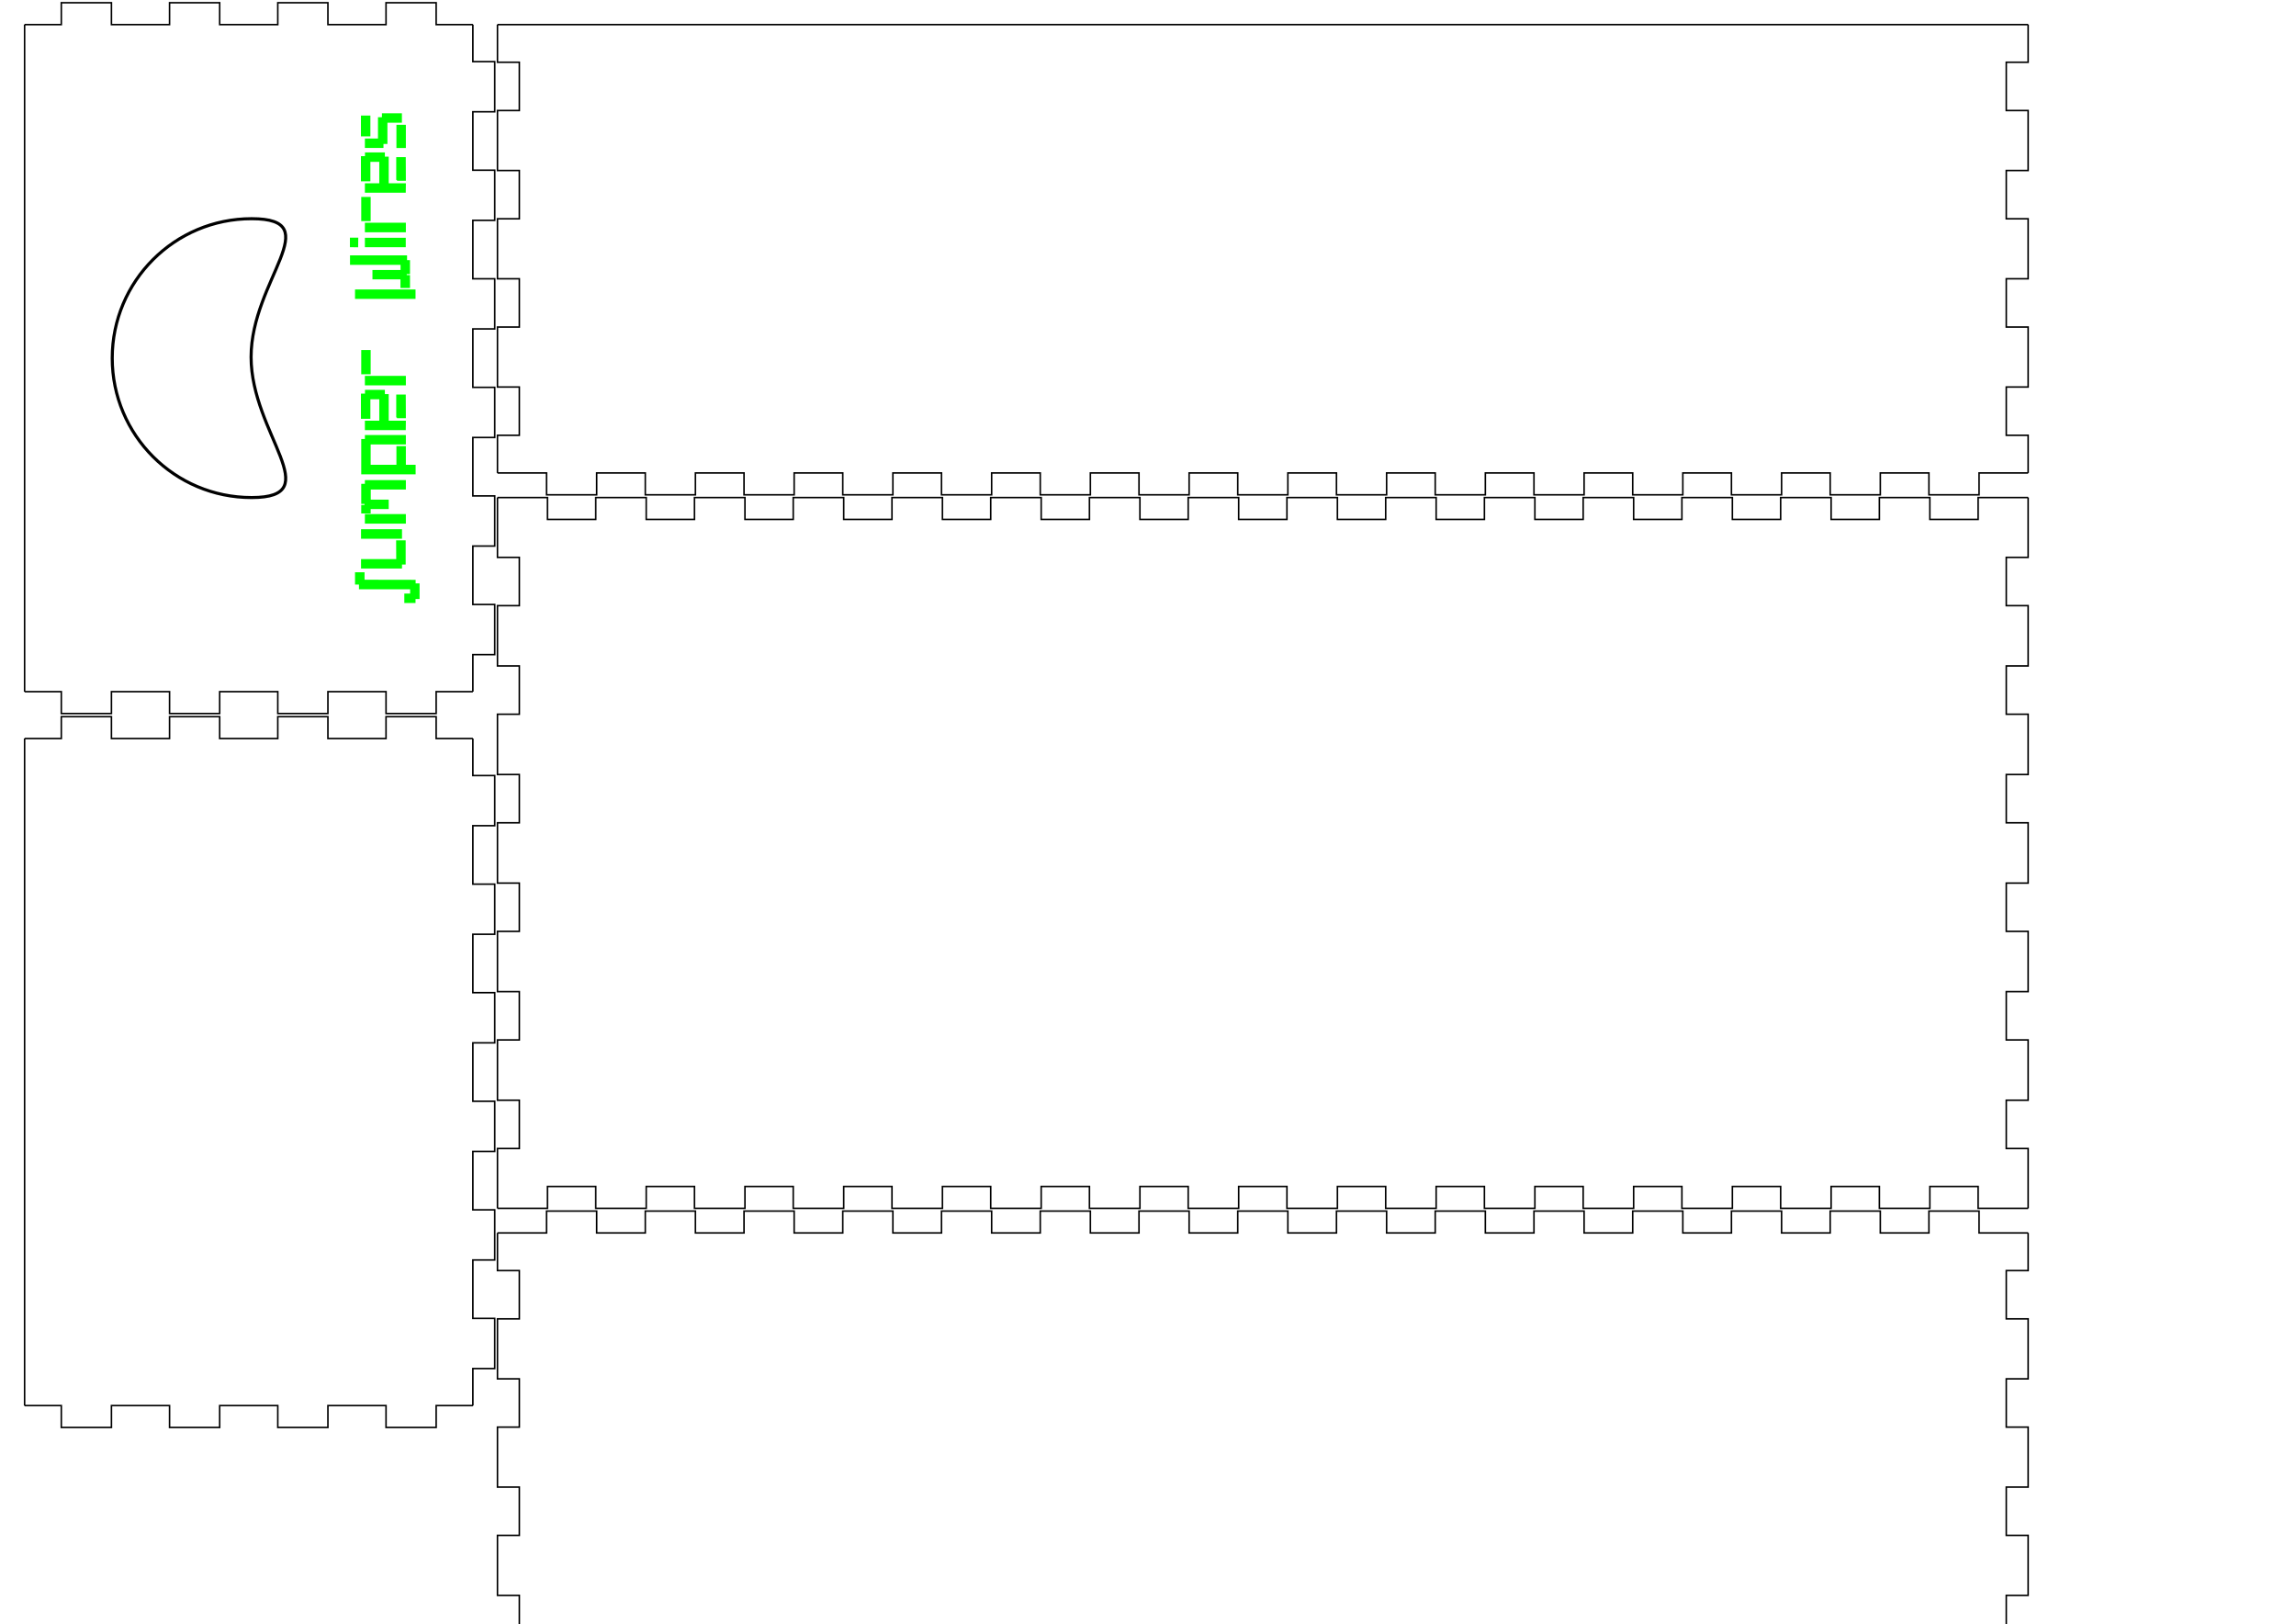
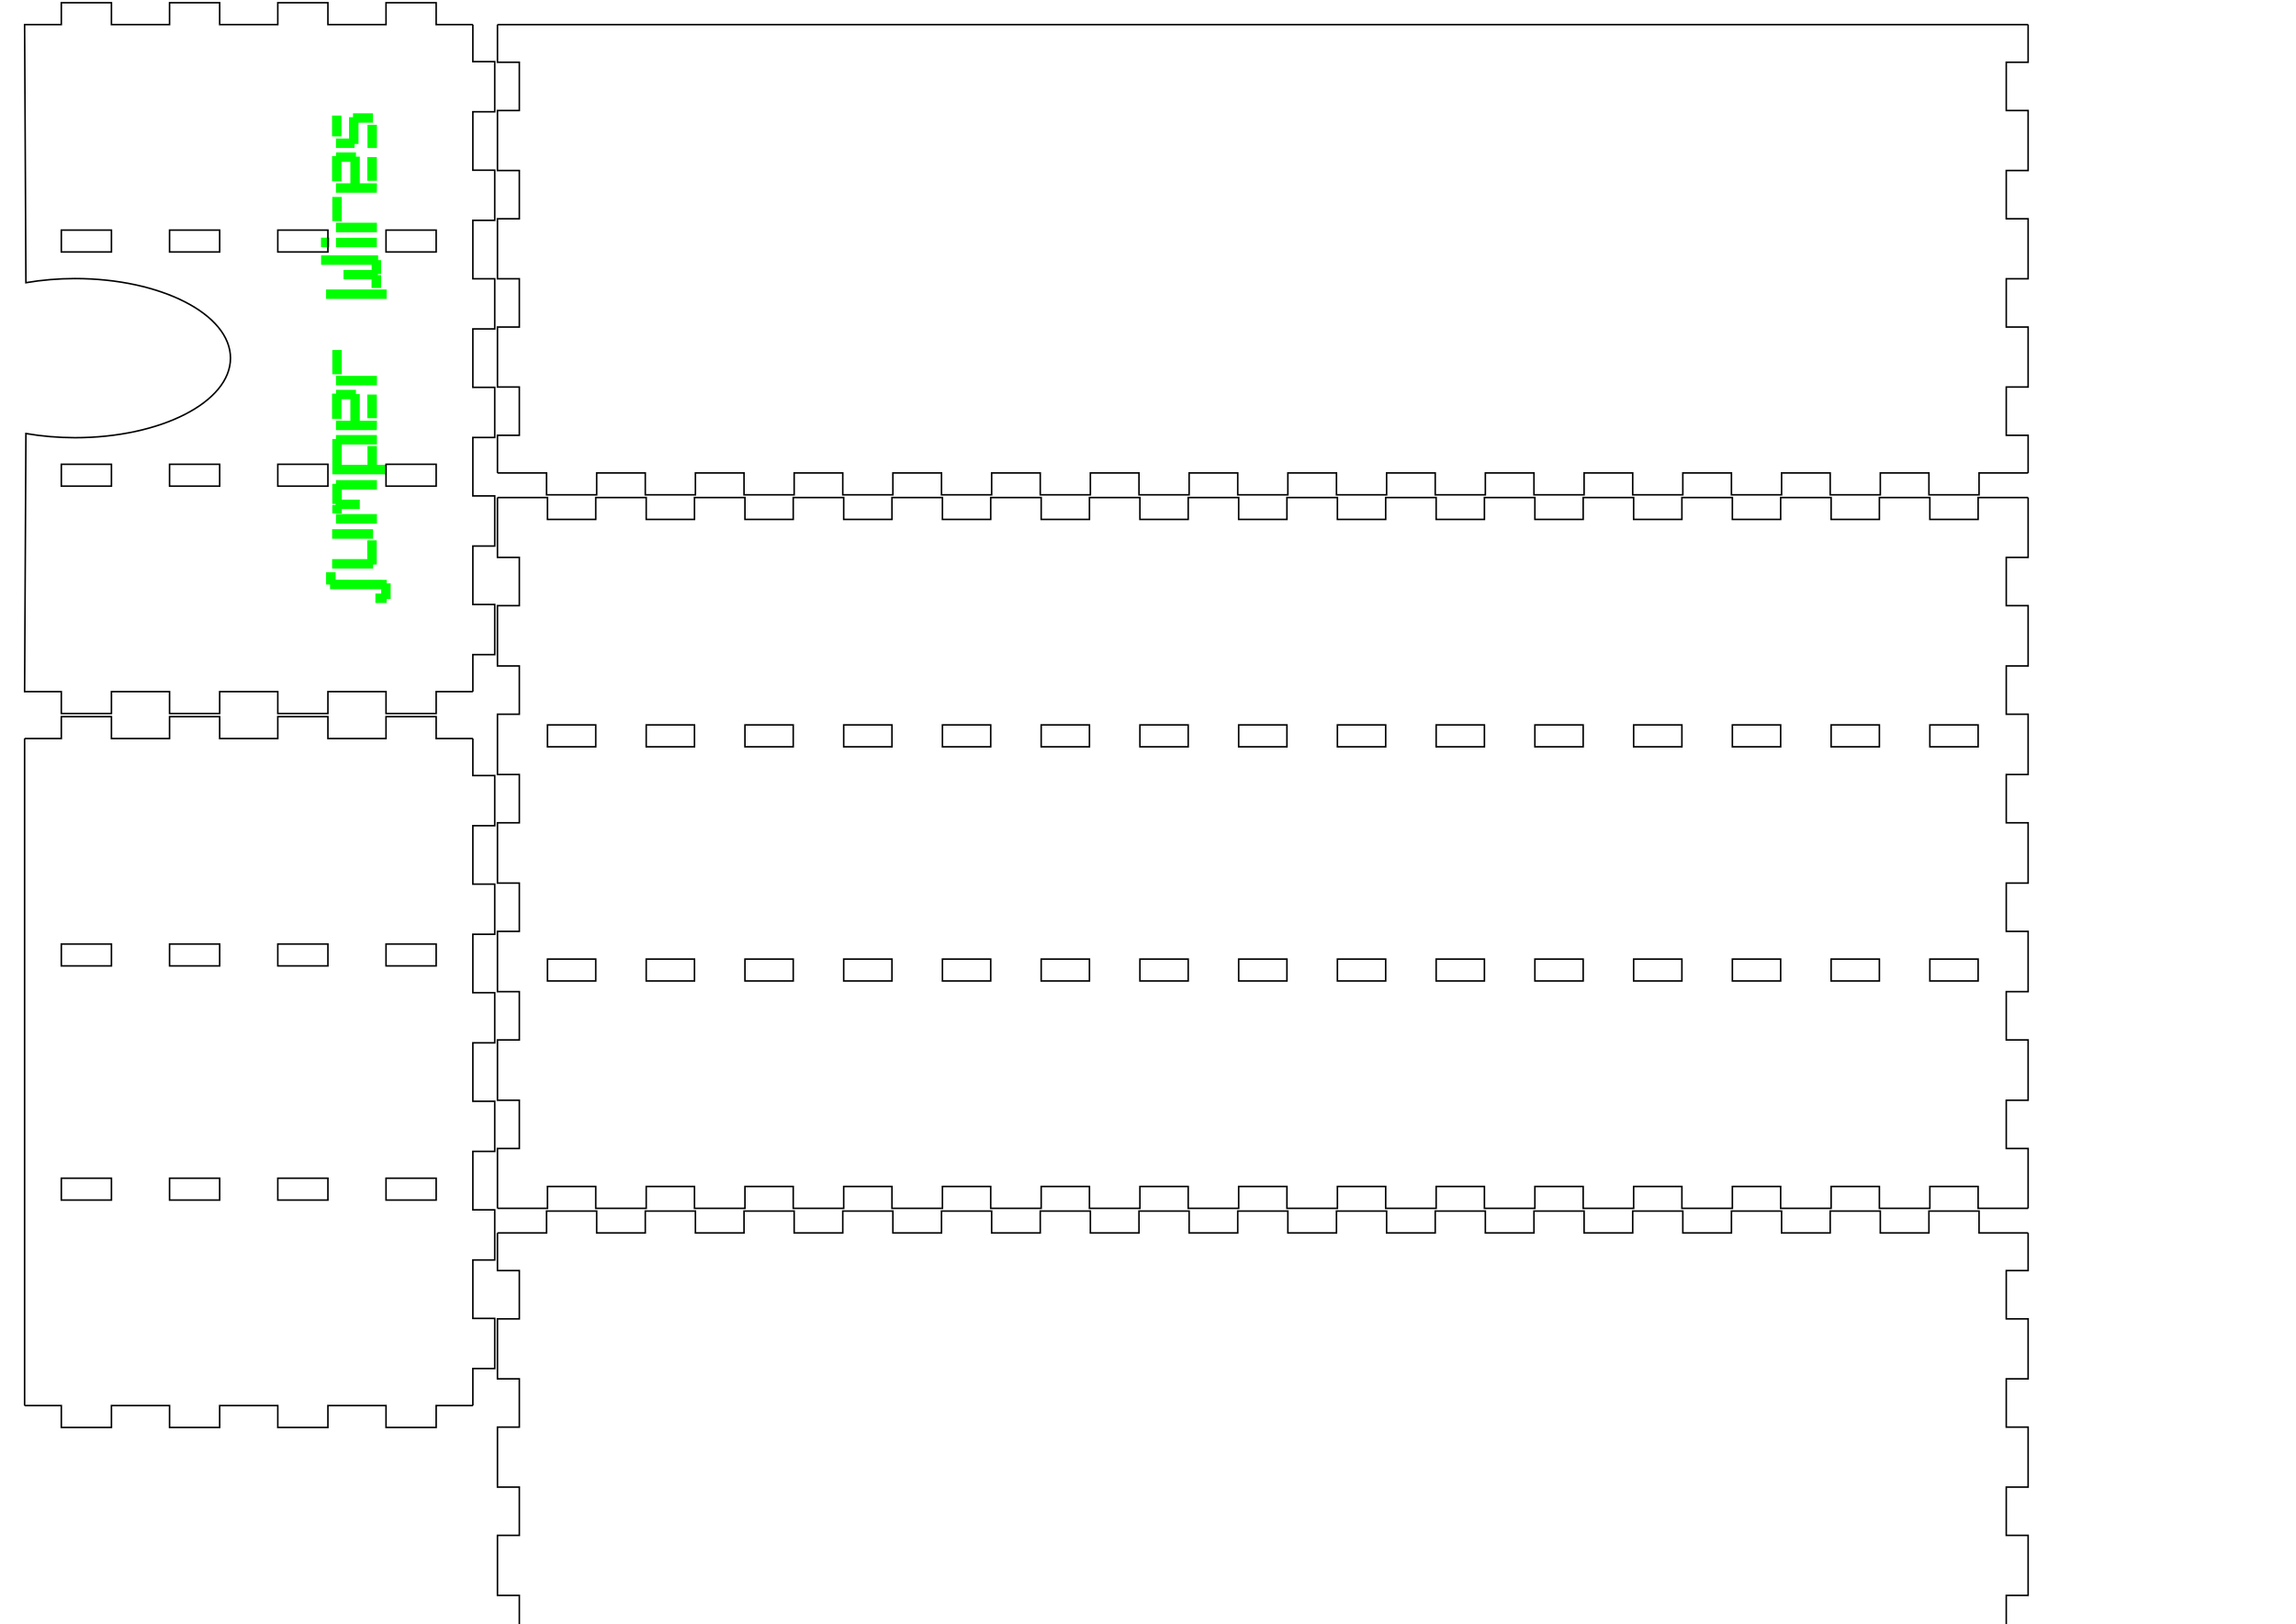
<svg xmlns="http://www.w3.org/2000/svg" version="1.1" id="svg2" viewBox="0 0 1488.189 1052.362" height="297mm" width="420mm">
  <defs id="defs4" />
  <g id="layer1" transform="translate(0,-1.6535434e-6)">
    <path id="path5663" style="fill:none;stroke:#000000" d="m 322.441,799.016 31.81,0 0,-14.173 32.492,0 0,14.173 31.509,0 0,-14.173 32.492,0 0,14.173 31.509,0 0,-14.173 32.492,0 0,14.173 31.509,0 0,-14.173 32.492,0 0,14.173 31.509,0 0,-14.173 32.492,0 0,14.173 31.509,0 0,-14.173 32.492,0 0,14.173 31.509,0 0,-14.173 32.492,0 0,14.173 31.509,0 0,-14.173 32.492,0 0,14.173 31.509,0 0,-14.173 32.492,0 0,14.173 31.509,0 0,-14.173 32.492,0 0,14.173 31.509,0 0,-14.173 32.492,0 0,14.173 31.509,0 0,-14.173 32.492,0 0,14.173 31.509,0 0,-14.173 32.492,0 0,14.173 31.509,0 0,-14.173 32.492,0 0,14.173 31.509,0 0,-14.173 32.492,0 0,14.173 31.81,0" />
    <path id="path5665" style="fill:none;stroke:#000000" d="m 1314.567,799.016 0,24.396 -14.173,0 0,31.287 14.173,0 0,38.87 -14.173,0 0,31.287 14.173,0 0,38.87 -14.173,0 0,31.287 14.173,0 0,38.87 -14.173,0 0,31.287 14.173,0 0,24.396" />
    <path id="path5667" style="fill:none;stroke:#000000" d="m 1314.567,1089.567 -31.81,0 -928.506,0 -31.81,0" />
    <path id="path5669" style="fill:none;stroke:#000000" d="m 322.441,1089.567 0,-24.396 14.173,0 0,-31.287 -14.173,0 0,-38.87 14.173,0 0,-31.287 -14.173,0 0,-38.87 14.173,0 0,-31.287 -14.173,0 0,-38.87 14.173,0 0,-31.287 -14.173,0 0,-24.396" />
-     <path id="path5671" style="fill:none;stroke:#000000" d="m 15.945,478.61 23.793,0 0,-14.173 32.492,0 0,14.173 37.665,0 0,-14.173 32.492,0 0,14.173 37.665,0 0,-14.173 32.492,0 0,14.173 37.665,0 0,-14.173 32.492,0 0,14.173 23.793,0" />
-     <path id="path5673" style="fill:none;stroke:#000000" d="m 306.496,478.61 0,23.996 14.173,0 0,32.492 -14.173,0 0,37.868 14.173,0 0,32.492 -14.173,0 0,37.868 14.173,0 0,32.492 -14.173,0 0,37.868 14.173,0 0,32.492 -14.173,0 0,37.868 14.173,0 0,32.492 -14.173,0 0,37.868 14.173,0 0,32.492 -14.173,0 0,23.996" />
-     <path id="path5675" style="fill:none;stroke:#000000" d="m 306.496,910.894 -23.793,0 0,14.173 -32.492,0 0,-14.173 -37.665,0 0,14.173 -32.492,0 0,-14.173 -37.665,0 0,14.173 -32.492,0 0,-14.173 -37.665,0 0,14.173 -32.492,0 0,-14.173 -23.793,0" />
-     <path id="path5677" style="fill:none;stroke:#000000" d="m 15.945,910.894 0,-23.996 0,-384.292 0,-23.996" />
-     <path id="path5679" style="fill:none;stroke:#000000" d="m 322.441,322.441 32.412,0 0,14.173 31.287,0 0,-14.173 32.714,0 0,14.173 31.287,0 0,-14.173 32.714,0 0,14.173 31.287,0 0,-14.173 32.714,0 0,14.173 31.287,0 0,-14.173 32.714,0 0,14.173 31.287,0 0,-14.173 32.714,0 0,14.173 31.287,0 0,-14.173 32.714,0 0,14.173 31.287,0 0,-14.173 32.714,0 0,14.173 31.287,0 0,-14.173 32.714,0 0,14.173 31.287,0 0,-14.173 32.714,0 0,14.173 31.287,0 0,-14.173 32.714,0 0,14.173 31.287,0 0,-14.173 32.714,0 0,14.173 31.287,0 0,-14.173 32.714,0 0,14.173 31.287,0 0,-14.173 32.714,0 0,14.173 31.287,0 0,-14.173 32.714,0 0,14.173 31.287,0 0,-14.173 32.412,0" />
-     <path id="path5681" style="fill:none;stroke:#000000" d="m 1314.567,322.441 0,38.771 -14.173,0 0,31.287 14.173,0 0,39.073 -14.173,0 0,31.287 14.173,0 0,39.073 -14.173,0 0,31.287 14.173,0 0,39.073 -14.173,0 0,31.287 14.173,0 0,39.073 -14.173,0 0,31.287 14.173,0 0,39.073 -14.173,0 0,31.287 14.173,0 0,38.771" />
-     <path id="path5683" style="fill:none;stroke:#000000" d="m 1314.567,783.071 -32.412,0 0,-14.173 -31.287,0 0,14.173 -32.714,0 0,-14.173 -31.287,0 0,14.173 -32.714,0 0,-14.173 -31.287,0 0,14.173 -32.714,0 0,-14.173 -31.287,0 0,14.173 -32.714,0 0,-14.173 -31.287,0 0,14.173 -32.714,0 0,-14.173 -31.287,0 0,14.173 -32.714,0 0,-14.173 -31.287,0 0,14.173 -32.714,0 0,-14.173 -31.287,0 0,14.173 -32.714,0 0,-14.173 -31.287,0 0,14.173 -32.714,0 0,-14.173 -31.287,0 0,14.173 -32.714,0 0,-14.173 -31.287,0 0,14.173 -32.714,0 0,-14.173 -31.287,0 0,14.173 -32.714,0 0,-14.173 -31.287,0 0,14.173 -32.714,0 0,-14.173 -31.287,0 0,14.173 -32.714,0 0,-14.173 -31.287,0 0,14.173 -32.412,0" />
-     <path id="path5685" style="fill:none;stroke:#000000" d="m 322.441,783.071 0,-38.771 14.173,0 0,-31.287 -14.173,0 0,-39.073 14.173,0 0,-31.287 -14.173,0 0,-39.073 14.173,0 0,-31.287 -14.173,0 0,-39.073 14.173,0 0,-31.287 -14.173,0 0,-39.073 14.173,0 0,-31.287 -14.173,0 0,-39.073 14.173,0 0,-31.287 -14.173,0 0,-38.771" />
-     <path id="path5687" style="fill:none;stroke:#000000" d="m 15.945,15.945 23.793,0 0,-14.173 32.492,0 0,14.173 37.665,0 0,-14.173 32.492,0 0,14.173 37.665,0 0,-14.173 32.492,0 0,14.173 37.665,0 0,-14.173 32.492,0 0,14.173 23.793,0" />
-     <path id="path5689" style="fill:none;stroke:#000000" d="m 306.496,15.945 0,23.996 14.173,0 0,32.492 -14.173,0 0,37.868 14.173,0 0,32.492 -14.173,0 0,37.868 14.173,0 0,32.492 -14.173,0 0,37.868 14.173,0 0,32.492 -14.173,0 0,37.868 14.173,0 0,32.492 -14.173,0 0,37.868 14.173,0 0,32.492 -14.173,0 0,23.996" />
-     <path id="path5691" style="fill:none;stroke:#000000" d="m 306.496,448.228 -23.793,0 0,14.173 -32.492,0 0,-14.173 -37.665,0 0,14.173 -32.492,0 0,-14.173 -37.665,0 0,14.173 -32.492,0 0,-14.173 -37.665,0 0,14.173 -32.492,0 0,-14.173 -23.793,0" />
-     <path id="path5693" style="fill:none;stroke:#000000" d="m 15.945,448.228 0,-23.996 0,-384.292 0,-23.996" />
-     <path id="path5703" style="fill:none;stroke:#000000" d="m 322.441,15.945 31.81,0 928.506,0 31.81,0" />
-     <path id="path5705" style="fill:none;stroke:#000000" d="m 1314.567,15.945 0,24.396 -14.173,0 0,31.287 14.173,0 0,38.87 -14.173,0 0,31.287 14.173,0 0,38.87 -14.173,0 0,31.287 14.173,0 0,38.87 -14.173,0 0,31.287 14.173,0 0,24.396" />
-     <path id="path5707" style="fill:none;stroke:#000000" d="m 1314.567,306.496 -31.81,0 0,14.173 -32.492,0 0,-14.173 -31.509,0 0,14.173 -32.492,0 0,-14.173 -31.509,0 0,14.173 -32.492,0 0,-14.173 -31.509,0 0,14.173 -32.492,0 0,-14.173 -31.509,0 0,14.173 -32.492,0 0,-14.173 -31.509,0 0,14.173 -32.492,0 0,-14.173 -31.509,0 0,14.173 -32.492,0 0,-14.173 -31.509,0 0,14.173 -32.492,0 0,-14.173 -31.509,0 0,14.173 -32.492,0 0,-14.173 -31.509,0 0,14.173 -32.492,0 0,-14.173 -31.509,0 0,14.173 -32.492,0 0,-14.173 -31.509,0 0,14.173 -32.492,0 0,-14.173 -31.509,0 0,14.173 -32.492,0 0,-14.173 -31.509,0 0,14.173 -32.492,0 0,-14.173 -31.509,0 0,14.173 -32.492,0 0,-14.173 -31.81,0" />
-     <path id="path5709" style="fill:none;stroke:#000000" d="m 322.441,306.496 0,-24.396 14.173,0 0,-31.287 -14.173,0 0,-38.87 14.173,0 0,-31.287 -14.173,0 0,-38.87 14.173,0 0,-31.287 -14.173,0 0,-38.87 14.173,0 0,-31.287 -14.173,0 0,-24.396" />
-     <path style="color:#000000;display:inline;overflow:visible;visibility:visible;opacity:1;fill:none;fill-opacity:1;fill-rule:evenodd;stroke:#000000;stroke-width:2;stroke-linecap:butt;stroke-linejoin:miter;stroke-miterlimit:4;stroke-dasharray:none;stroke-dashoffset:0;stroke-opacity:1;marker:none;enable-background:accumulate" d="m 163.104,141.729 c 49.903,0 -0.357,39.74 -0.357,89.643 0,49.903 50.26,91.071 0.357,91.071 -49.903,0 -90.357,-40.454 -90.357,-90.357 0,-49.903 40.454,-90.357 90.357,-90.357 z" id="path5910" />
-     <g transform="matrix(0,-1,1,0,0,0)" style="font-style:normal;font-variant:normal;font-weight:normal;font-stretch:normal;font-size:21.299px;line-height:100%;font-family:Ubuntu;-inkscape-font-specification:'Ubuntu, Normal';text-align:start;letter-spacing:23.195px;word-spacing:0px;writing-mode:lr-tb;text-anchor:start;fill:#000000;fill-opacity:1;stroke:#00ff00;stroke-width:1px;stroke-linecap:butt;stroke-linejoin:miter;stroke-opacity:1" id="text5913">
-       <path d="m -385.154,266.337 0,-3.775 -5.117,0 0,6.271 2.558,0 0,2.621 9.142,0 0,-2.558 2.309,0 0.062,-33.103 4.836,0 0,-5.179 -6.958,0 0,2.558 -3.058,0 0,33.166 -3.775,0 z" style="font-style:normal;font-variant:normal;font-weight:normal;font-stretch:normal;font-size:63.898px;line-height:100%;font-family:progenisis;-inkscape-font-specification:'progenisis, Normal';text-align:start;letter-spacing:0px;writing-mode:lr-tb;text-anchor:start;fill:#00ff00;stroke:#00ff00" id="path3568" />
-       <path d="m -343.471,260.066 -5.179,0 0,-25.553 5.179,0 0,25.553 z m -7.207,-2.808 0,5.179 -14.695,0 0,-2.371 -2.558,0 0,-25.553 5.117,0 0,22.807 12.137,-0.062 z" style="font-style:normal;font-variant:normal;font-weight:normal;font-stretch:normal;font-size:63.898px;line-height:100%;font-family:progenisis;-inkscape-font-specification:'progenisis, Normal';text-align:start;letter-spacing:0px;writing-mode:lr-tb;text-anchor:start;fill:#00ff00;stroke:#00ff00" id="path3570" />
-       <path d="m -338.853,237.009 5.179,0 0,25.553 -5.179,0 0,-25.553 z m 14.57,2.808 0,11.638 -5.117,0 0,-11.7 -2.87,0 0,-5.117 4.524,0 0,2.122 1.685,0 0,-2.122 12.012,0 0,2.371 2.402,0 0,25.553 -5.086,0 0,-22.745 -7.55,0 z" style="font-style:normal;font-variant:normal;font-weight:normal;font-stretch:normal;font-size:63.898px;line-height:100%;font-family:progenisis;-inkscape-font-specification:'progenisis, Normal';text-align:start;letter-spacing:0px;writing-mode:lr-tb;text-anchor:start;fill:#00ff00;stroke:#00ff00" id="path3572" />
-       <path d="m -289.588,257.445 -12.137,0 0,-17.69 14.196,0 0,22.807 5.086,0 0,-25.553 -2.558,0 0,-2.371 -21.902,0 0,34.258 5.179,0 0,-6.334 12.137,0 0,-5.117 z" style="font-style:normal;font-variant:normal;font-weight:normal;font-stretch:normal;font-size:63.898px;line-height:100%;font-family:progenisis;-inkscape-font-specification:'progenisis, Normal';text-align:start;letter-spacing:0px;writing-mode:lr-tb;text-anchor:start;fill:#00ff00;stroke:#00ff00" id="path3574" />
-       <path d="m -278.263,262.5 0,-25.49 5.117,0 0,9.329 14.882,0 0,-6.77 -12.636,0 0,-5.117 15.319,0 0,2.621 2.434,0 0,11.887 -2.746,0 0,2.496 -17.254,0 0,11.107 -5.117,-0.062 z m 7.738,-5.179 14.321,0 0,5.179 -14.321,0.062 0,-5.242 z" style="font-style:normal;font-variant:normal;font-weight:normal;font-stretch:normal;font-size:63.898px;line-height:100%;font-family:progenisis;-inkscape-font-specification:'progenisis, Normal';text-align:start;letter-spacing:0px;writing-mode:lr-tb;text-anchor:start;fill:#00ff00;stroke:#00ff00" id="path3576" />
-       <path d="m -249.247,237.009 5.179,0 0,25.553 -5.179,0 0,-25.553 z m 7.207,2.746 0,-5.117 14.695,0 0,5.117 -14.695,0 z" style="font-style:normal;font-variant:normal;font-weight:normal;font-stretch:normal;font-size:63.898px;line-height:100%;font-family:progenisis;-inkscape-font-specification:'progenisis, Normal';text-align:start;letter-spacing:0px;writing-mode:lr-tb;text-anchor:start;fill:#00ff00;stroke:#00ff00" id="path3578" />
-       <path d="m -188.094,268.833 -5.117,0 0,-38.22 5.117,0 0,38.22 z m 7.55,-8.767 0,-18.158 5.086,0 0,18.221 4.306,0 0,-32.76 5.148,0 0,35.974 -3.058,0 0,1.903 -8.05,0 0,-2.122 -1.654,0 0,2.122 -7.363,0 0,-5.179 5.585,0 z" style="font-style:normal;font-variant:normal;font-weight:normal;font-stretch:normal;font-size:63.898px;line-height:100%;font-family:progenisis;-inkscape-font-specification:'progenisis, Normal';text-align:start;letter-spacing:0px;writing-mode:lr-tb;text-anchor:start;fill:#00ff00;stroke:#00ff00" id="path3580" />
-       <path d="m -159.702,227.306 5.179,0 0,4.399 -5.242,-0.062 0.062,-4.337 z m 0,9.703 5.117,0 0,25.49 -5.117,0 0,-25.49 z" style="font-style:normal;font-variant:normal;font-weight:normal;font-stretch:normal;font-size:63.898px;line-height:100%;font-family:progenisis;-inkscape-font-specification:'progenisis, Normal';text-align:start;letter-spacing:0px;writing-mode:lr-tb;text-anchor:start;fill:#00ff00;stroke:#00ff00" id="path3582" />
-       <path d="m -150.03,237.009 5.179,0 0,25.553 -5.179,0 0,-25.553 z m 7.207,2.746 0,-5.117 14.695,0 0,5.117 -14.695,0 z" style="font-style:normal;font-variant:normal;font-weight:normal;font-stretch:normal;font-size:63.898px;line-height:100%;font-family:progenisis;-inkscape-font-specification:'progenisis, Normal';text-align:start;letter-spacing:0px;writing-mode:lr-tb;text-anchor:start;fill:#00ff00;stroke:#00ff00" id="path3584" />
-       <path d="m -124.384,262.5 0,-25.49 5.117,0 0,9.329 14.882,0 0,-6.77 -12.636,0 0,-5.117 15.319,0 0,2.621 2.434,0 0,11.887 -2.746,0 0,2.496 -17.254,0 0,11.107 -5.117,-0.062 z m 7.738,-5.179 14.321,0 0,5.179 -14.321,0.062 0,-5.242 z" style="font-style:normal;font-variant:normal;font-weight:normal;font-stretch:normal;font-size:63.898px;line-height:100%;font-family:progenisis;-inkscape-font-specification:'progenisis, Normal';text-align:start;letter-spacing:0px;writing-mode:lr-tb;text-anchor:start;fill:#00ff00;stroke:#00ff00" id="path3586" />
-       <path d="m -95.43,262.562 0,-5.117 14.071,0 0,5.117 -14.071,0 z m 5.179,-17.066 13.79,0 0,2.558 2.558,0 0,11.95 -5.117,0 0,-9.391 -13.79,0 0,-2.558 -2.558,0 0,-11.045 5.117,0 0,8.486 z m 2.371,-5.928 0,-5.117 12.511,0 0,5.117 -12.511,0 z" style="font-style:normal;font-variant:normal;font-weight:normal;font-stretch:normal;font-size:63.898px;line-height:100%;font-family:progenisis;-inkscape-font-specification:'progenisis, Normal';text-align:start;letter-spacing:0px;writing-mode:lr-tb;text-anchor:start;fill:#00ff00;stroke:#00ff00" id="path3588" />
+     <g id="g45">
+       <path d="m 322.441,15.945 31.81,0 928.506,0 31.81,0" style="fill:none;stroke:#000000" id="path5703" />
+       <path d="m 1314.567,15.945 0,24.396 -14.173,0 0,31.287 14.173,0 0,38.87 -14.173,0 0,31.287 14.173,0 0,38.87 -14.173,0 0,31.287 14.173,0 0,38.87 -14.173,0 0,31.287 14.173,0 0,24.396" style="fill:none;stroke:#000000" id="path5705" />
+       <path d="m 1314.567,306.496 -31.81,0 0,14.173 -32.492,0 0,-14.173 -31.509,0 0,14.173 -32.492,0 0,-14.173 -31.509,0 0,14.173 -32.492,0 0,-14.173 -31.509,0 0,14.173 -32.492,0 0,-14.173 -31.509,0 0,14.173 -32.492,0 0,-14.173 -31.509,0 0,14.173 -32.492,0 0,-14.173 -31.509,0 0,14.173 -32.492,0 0,-14.173 -31.509,0 0,14.173 -32.492,0 0,-14.173 -31.509,0 0,14.173 -32.492,0 0,-14.173 -31.509,0 0,14.173 -32.492,0 0,-14.173 -31.509,0 0,14.173 -32.492,0 0,-14.173 -31.509,0 0,14.173 -32.492,0 0,-14.173 -31.509,0 0,14.173 -32.492,0 0,-14.173 -31.509,0 0,14.173 -32.492,0 0,-14.173 -31.509,0 0,14.173 -32.492,0 0,-14.173 -31.81,0" style="fill:none;stroke:#000000" id="path5707" />
+       <path d="m 322.441,306.496 0,-24.396 14.173,0 0,-31.287 -14.173,0 0,-38.87 14.173,0 0,-31.287 -14.173,0 0,-38.87 14.173,0 0,-31.287 -14.173,0 0,-38.87 14.173,0 0,-31.287 -14.173,0 0,-24.396" style="fill:none;stroke:#000000" id="path5709" />
+     </g>
+     <g transform="rotate(-90,-9.375,9.375)" style="font-style:normal;font-variant:normal;font-weight:normal;font-stretch:normal;font-size:21.299px;line-height:100%;font-family:Ubuntu;-inkscape-font-specification:'Ubuntu, Normal';text-align:start;letter-spacing:23.195px;word-spacing:0px;writing-mode:lr-tb;text-anchor:start;fill:#000000;fill-opacity:1;stroke:#00ff00;stroke-width:1px;stroke-linecap:butt;stroke-linejoin:miter;stroke-opacity:1" id="text5913">
+       <path d="m -385.154,266.337 v -3.775 h -5.117 v 6.271 h 2.558 v 2.621 h 9.142 v -2.558 h 2.309 l 0.062,-33.103 h 4.836 v -5.179 h -6.958 v 2.558 h -3.058 v 33.166 z" style="font-style:normal;font-variant:normal;font-weight:normal;font-stretch:normal;font-size:63.898px;line-height:100%;font-family:progenisis;-inkscape-font-specification:'progenisis, Normal';text-align:start;letter-spacing:0px;writing-mode:lr-tb;text-anchor:start;fill:#00ff00;stroke:#00ff00" id="path3568" />
+       <path d="m -343.471,260.066 h -5.179 v -25.553 h 5.179 z m -7.207,-2.808 v 5.179 h -14.695 v -2.371 h -2.558 v -25.553 h 5.117 v 22.807 z" style="font-style:normal;font-variant:normal;font-weight:normal;font-stretch:normal;font-size:63.898px;line-height:100%;font-family:progenisis;-inkscape-font-specification:'progenisis, Normal';text-align:start;letter-spacing:0px;writing-mode:lr-tb;text-anchor:start;fill:#00ff00;stroke:#00ff00" id="path3570" />
+       <path d="m -338.853,237.009 h 5.179 v 25.553 h -5.179 z m 14.57,2.808 v 11.638 h -5.117 v -11.7 h -2.87 v -5.117 h 4.524 v 2.122 h 1.685 v -2.122 h 12.012 v 2.371 h 2.402 v 25.553 h -5.086 v -22.745 z" style="font-style:normal;font-variant:normal;font-weight:normal;font-stretch:normal;font-size:63.898px;line-height:100%;font-family:progenisis;-inkscape-font-specification:'progenisis, Normal';text-align:start;letter-spacing:0px;writing-mode:lr-tb;text-anchor:start;fill:#00ff00;stroke:#00ff00" id="path3572" />
+       <path d="m -289.588,257.445 h -12.137 v -17.69 h 14.196 v 22.807 h 5.086 v -25.553 h -2.558 v -2.371 h -21.902 v 34.258 h 5.179 v -6.334 h 12.137 z" style="font-style:normal;font-variant:normal;font-weight:normal;font-stretch:normal;font-size:63.898px;line-height:100%;font-family:progenisis;-inkscape-font-specification:'progenisis, Normal';text-align:start;letter-spacing:0px;writing-mode:lr-tb;text-anchor:start;fill:#00ff00;stroke:#00ff00" id="path3574" />
+       <path d="m -278.263,262.5 v -25.49 h 5.117 v 9.329 h 14.882 v -6.77 h -12.636 v -5.117 h 15.319 v 2.621 h 2.434 v 11.887 h -2.746 v 2.496 h -17.254 v 11.107 z m 7.738,-5.179 h 14.321 v 5.179 l -14.321,0.062 z" style="font-style:normal;font-variant:normal;font-weight:normal;font-stretch:normal;font-size:63.898px;line-height:100%;font-family:progenisis;-inkscape-font-specification:'progenisis, Normal';text-align:start;letter-spacing:0px;writing-mode:lr-tb;text-anchor:start;fill:#00ff00;stroke:#00ff00" id="path3576" />
+       <path d="m -249.247,237.009 h 5.179 v 25.553 h -5.179 z m 7.207,2.746 v -5.117 h 14.695 v 5.117 z" style="font-style:normal;font-variant:normal;font-weight:normal;font-stretch:normal;font-size:63.898px;line-height:100%;font-family:progenisis;-inkscape-font-specification:'progenisis, Normal';text-align:start;letter-spacing:0px;writing-mode:lr-tb;text-anchor:start;fill:#00ff00;stroke:#00ff00" id="path3578" />
+       <path d="m -188.094,268.833 h -5.117 V 230.613 h 5.117 z m 7.55,-8.767 v -18.158 h 5.086 v 18.221 h 4.306 v -32.76 h 5.148 v 35.974 h -3.058 v 1.903 h -8.05 v -2.122 h -1.654 v 2.122 h -7.363 v -5.179 z" style="font-style:normal;font-variant:normal;font-weight:normal;font-stretch:normal;font-size:63.898px;line-height:100%;font-family:progenisis;-inkscape-font-specification:'progenisis, Normal';text-align:start;letter-spacing:0px;writing-mode:lr-tb;text-anchor:start;fill:#00ff00;stroke:#00ff00" id="path3580" />
+       <path d="m -159.702,227.306 h 5.179 v 4.399 l -5.242,-0.062 z m 0,9.703 h 5.117 v 25.49 h -5.117 z" style="font-style:normal;font-variant:normal;font-weight:normal;font-stretch:normal;font-size:63.898px;line-height:100%;font-family:progenisis;-inkscape-font-specification:'progenisis, Normal';text-align:start;letter-spacing:0px;writing-mode:lr-tb;text-anchor:start;fill:#00ff00;stroke:#00ff00" id="path3582" />
+       <path d="m -150.03,237.009 h 5.179 v 25.553 h -5.179 z m 7.207,2.746 v -5.117 h 14.695 v 5.117 z" style="font-style:normal;font-variant:normal;font-weight:normal;font-stretch:normal;font-size:63.898px;line-height:100%;font-family:progenisis;-inkscape-font-specification:'progenisis, Normal';text-align:start;letter-spacing:0px;writing-mode:lr-tb;text-anchor:start;fill:#00ff00;stroke:#00ff00" id="path3584" />
+       <path d="m -124.384,262.5 v -25.49 h 5.117 v 9.329 h 14.882 v -6.77 h -12.636 v -5.117 h 15.319 v 2.621 h 2.434 v 11.887 h -2.746 v 2.496 h -17.254 v 11.107 z m 7.738,-5.179 h 14.321 v 5.179 l -14.321,0.062 z" style="font-style:normal;font-variant:normal;font-weight:normal;font-stretch:normal;font-size:63.898px;line-height:100%;font-family:progenisis;-inkscape-font-specification:'progenisis, Normal';text-align:start;letter-spacing:0px;writing-mode:lr-tb;text-anchor:start;fill:#00ff00;stroke:#00ff00" id="path3586" />
+       <path d="m -95.43,262.562 v -5.117 h 14.071 v 5.117 z m 5.179,-17.066 h 13.79 v 2.558 h 2.558 v 11.95 h -5.117 v -9.391 h -13.79 v -2.558 h -2.558 v -11.045 h 5.117 z m 2.371,-5.928 v -5.117 h 12.511 v 5.117 z" style="font-style:normal;font-variant:normal;font-weight:normal;font-stretch:normal;font-size:63.898px;line-height:100%;font-family:progenisis;-inkscape-font-specification:'progenisis, Normal';text-align:start;letter-spacing:0px;writing-mode:lr-tb;text-anchor:start;fill:#00ff00;stroke:#00ff00" id="path3588" />
+     </g>
+     <g id="g55" transform="translate(1.339286,-325.4464)">
+       <path id="path47" style="fill:none;stroke:#000000" d="m 322.441,15.945 h 31.81 928.506 31.81" />
+       <path id="path49" style="fill:none;stroke:#000000" d="m 1314.567,15.945 v 24.396 h -14.173 v 31.287 h 14.173 v 38.87 h -14.173 v 31.287 h 14.173 v 38.87 h -14.173 v 31.287 h 14.173 v 38.87 h -14.173 v 31.287 h 14.173 v 24.396" />
+       <path id="path51" style="fill:none;stroke:#000000" d="m 1314.567,306.496 h -31.81 v 14.173 h -32.492 v -14.173 h -31.509 v 14.173 h -32.492 v -14.173 h -31.509 v 14.173 h -32.492 v -14.173 h -31.509 v 14.173 h -32.492 v -14.173 h -31.509 v 14.173 h -32.492 v -14.173 h -31.509 v 14.173 h -32.492 v -14.173 h -31.509 v 14.173 H 866.259 V 306.496 H 834.75 v 14.173 h -32.492 v -14.173 h -31.509 v 14.173 h -32.492 v -14.173 h -31.509 v 14.173 h -32.492 v -14.173 h -31.509 v 14.173 h -32.492 v -14.173 h -31.509 v 14.173 h -32.492 v -14.173 h -31.509 v 14.173 h -32.492 v -14.173 h -31.509 v 14.173 h -32.492 v -14.173 h -31.509 v 14.173 h -32.492 v -14.173 h -31.81" />
+       <path id="path53" style="fill:none;stroke:#000000" d="m 322.441,306.496 v -24.396 h 14.173 v -31.287 h -14.173 v -38.87 h 14.173 v -31.287 h -14.173 v -38.87 h 14.173 v -31.287 H 322.441 V 71.628 h 14.173 V 40.341 H 322.441 V 15.945" />
+     </g>
+     <g id="g84">
+       <path d="m 322.441,322.441 32.412,0 0,14.173 31.287,0 0,-14.173 32.714,0 0,14.173 31.287,0 0,-14.173 32.714,0 0,14.173 31.287,0 0,-14.173 32.714,0 0,14.173 31.287,0 0,-14.173 32.714,0 0,14.173 31.287,0 0,-14.173 32.714,0 0,14.173 31.287,0 0,-14.173 32.714,0 0,14.173 31.287,0 0,-14.173 32.714,0 0,14.173 31.287,0 0,-14.173 32.714,0 0,14.173 31.287,0 0,-14.173 32.714,0 0,14.173 31.287,0 0,-14.173 32.714,0 0,14.173 31.287,0 0,-14.173 32.714,0 0,14.173 31.287,0 0,-14.173 32.714,0 0,14.173 31.287,0 0,-14.173 32.714,0 0,14.173 31.287,0 0,-14.173 32.714,0 0,14.173 31.287,0 0,-14.173 32.412,0" style="fill:none;stroke:#000000" id="path5679" />
+       <path d="m 1314.567,322.441 v 38.771 h -14.173 v 31.287 h 14.173 v 39.073 h -14.173 v 31.287 h 14.173 v 39.073 h -14.173 v 31.287 h 14.173 v 39.073 h -14.173 v 31.287 h 14.173 v 39.073 h -14.173 v 31.287 h 14.173 v 39.073 h -14.173 v 31.287 h 14.173 v 38.771" style="fill:none;stroke:#000000" id="path5681" />
+       <path d="m 1314.567,783.071 -32.412,0 0,-14.173 -31.287,0 0,14.173 -32.714,0 0,-14.173 -31.287,0 0,14.173 -32.714,0 0,-14.173 -31.287,0 0,14.173 -32.714,0 0,-14.173 -31.287,0 0,14.173 -32.714,0 0,-14.173 -31.287,0 0,14.173 -32.714,0 0,-14.173 -31.287,0 0,14.173 -32.714,0 0,-14.173 -31.287,0 0,14.173 -32.714,0 0,-14.173 -31.287,0 0,14.173 -32.714,0 0,-14.173 -31.287,0 0,14.173 -32.714,0 0,-14.173 -31.287,0 0,14.173 -32.714,0 0,-14.173 -31.287,0 0,14.173 -32.714,0 0,-14.173 -31.287,0 0,14.173 -32.714,0 0,-14.173 -31.287,0 0,14.173 -32.714,0 0,-14.173 -31.287,0 0,14.173 -32.714,0 0,-14.173 -31.287,0 0,14.173 -32.412,0" style="fill:none;stroke:#000000" id="path5683" />
+       <path d="m 322.441,783.071 0,-38.771 14.173,0 0,-31.287 -14.173,0 0,-39.073 14.173,0 0,-31.287 -14.173,0 0,-39.073 14.173,0 0,-31.287 -14.173,0 0,-39.073 14.173,0 0,-31.287 -14.173,0 0,-39.073 14.173,0 0,-31.287 -14.173,0 0,-39.073 14.173,0 0,-31.287 -14.173,0 0,-38.771" style="fill:none;stroke:#000000" id="path5685" />
+       <g transform="translate(0,-4.91003)" id="g75">
+         <path d="m 354.853,474.7 v 14.173 h 31.287 v -14.173 z m 64.001,0 v 14.173 h 31.287 v -14.173 z m 64.001,0 v 14.173 h 31.287 v -14.173 z m 64.001,0 v 14.173 h 31.287 v -14.173 z m 64.001,0 v 14.173 h 31.287 v -14.173 z m 64.001,0 v 14.173 h 31.287 v -14.173 z m 64.001,0 v 14.173 h 31.287 v -14.173 z m 64.001,0 v 14.173 h 31.287 v -14.173 z m 64.001,0 v 14.173 h 31.287 v -14.173 z m 64.001,0 v 14.173 h 31.287 v -14.173 z m 64.001,0 v 14.173 h 31.287 v -14.173 z m 64.001,0 v 14.173 h 31.287 v -14.173 z m 64.001,0 v 14.173 h 31.287 v -14.173 z m 64.001,0 v 14.173 h 31.287 v -14.173 z m 64.001,0 v 14.173 h 31.287 v -14.173 z" style="fill:none;stroke:#000000" id="path61" />
+         <path id="path63" style="fill:none;stroke:#000000" d="m 354.853,626.459 v 14.173 h 31.287 v -14.173 z m 64.001,0 v 14.173 h 31.287 v -14.173 z m 64.001,0 v 14.173 h 31.287 v -14.173 z m 64.001,0 v 14.173 h 31.287 v -14.173 z m 64.001,0 v 14.173 h 31.287 v -14.173 z m 64.001,0 v 14.173 h 31.287 v -14.173 z m 64.001,0 v 14.173 h 31.287 v -14.173 z m 64.001,0 v 14.173 h 31.287 v -14.173 z m 64.001,0 v 14.173 h 31.287 v -14.173 z m 64.001,0 v 14.173 h 31.287 v -14.173 z m 64.001,0 v 14.173 h 31.287 v -14.173 z m 64.001,0 v 14.173 h 31.287 v -14.173 z m 64.001,0 v 14.173 h 31.287 v -14.173 z m 64.001,0 v 14.173 h 31.287 v -14.173 z m 64.001,0 v 14.173 h 31.287 v -14.173 z" />
+       </g>
+     </g>
+     <g id="g99">
+       <path d="m 15.945,478.61 23.793,0 0,-14.173 32.492,0 0,14.173 37.665,0 0,-14.173 32.492,0 0,14.173 37.665,0 0,-14.173 32.492,0 0,14.173 37.665,0 0,-14.173 32.492,0 0,14.173 23.793,0" style="fill:none;stroke:#000000" id="path5671" />
+       <path d="m 306.496,478.61 0,23.996 14.173,0 0,32.492 -14.173,0 0,37.868 14.173,0 0,32.492 -14.173,0 0,37.868 14.173,0 0,32.492 -14.173,0 0,37.868 14.173,0 0,32.492 -14.173,0 0,37.868 14.173,0 0,32.492 -14.173,0 0,37.868 14.173,0 0,32.492 -14.173,0 0,23.996" style="fill:none;stroke:#000000" id="path5673" />
+       <path d="m 306.496,910.894 -23.793,0 0,14.173 -32.492,0 0,-14.173 -37.665,0 0,14.173 -32.492,0 0,-14.173 -37.665,0 0,14.173 -32.492,0 0,-14.173 -37.665,0 0,14.173 -32.492,0 0,-14.173 -23.793,0" style="fill:none;stroke:#000000" id="path5675" />
+       <path d="m 15.945,910.894 0,-23.996 0,-384.292 0,-23.996" style="fill:none;stroke:#000000" id="path5677" />
+       <g transform="translate(0,137.086)" id="g71">
+         <path d="m 282.703,626.459 v 14.173 h -32.492 v -14.173 z m -70.157,0 v 14.173 h -32.492 v -14.173 z m -70.157,0 v 14.173 h -32.492 v -14.173 z m -70.157,0 v 14.173 h -32.492 v -14.173 z" style="fill:none;stroke:#000000" id="path65" />
+         <path id="path67" style="fill:none;stroke:#000000" d="m 282.703,474.7 v 14.173 h -32.492 v -14.173 z m -70.157,0 v 14.173 h -32.492 v -14.173 z m -70.157,0 v 14.173 h -32.492 v -14.173 z m -70.157,0 v 14.173 h -32.492 v -14.173 z" />
+       </g>
+     </g>
+     <g id="g129">
+       <path d="m 306.496,15.945 0,23.996 14.173,0 0,32.492 -14.173,0 0,37.868 14.173,0 0,32.492 -14.173,0 0,37.868 14.173,0 0,32.492 -14.173,0 0,37.868 14.173,0 0,32.492 -14.173,0 0,37.868 14.173,0 0,32.492 -14.173,0 0,37.868 14.173,0 0,32.492 -14.173,0 0,23.996" style="fill:none;stroke:#000000" id="path5689" />
+       <path d="m 306.496,448.228 h -23.793 v 14.173 h -32.492 v -14.173 h -37.665 v 14.173 h -32.492 v -14.173 h -37.665 v 14.173 H 109.896 V 448.228 H 72.23 v 14.173 H 39.738 V 448.228 H 15.945 l 0.854,-167.271 c 10.236,1.761 20.959,2.67 31.759,2.692 55.688,-1.3e-4 100.831,-23.085 100.831,-51.562 0,-28.477 -45.144,-51.562 -100.831,-51.562 -10.798,0.015 -21.52,0.916 -31.759,2.67 L 15.945,15.945 H 39.738 V 1.772 h 32.492 v 14.173 h 37.665 V 1.772 h 32.492 v 14.173 h 37.665 V 1.772 h 32.492 v 14.173 h 37.665 V 1.772 h 32.492 v 14.173 h 23.793" style="fill:none;stroke:#000000" id="path5691" />
+       <g id="g90" transform="translate(2.75e-5,-325.5793)">
+         <path id="path86" style="fill:none;stroke:#000000" d="m 282.703,626.459 v 14.173 h -32.492 v -14.173 z m -70.157,0 v 14.173 h -32.492 v -14.173 z m -70.157,0 v 14.173 h -32.492 v -14.173 z m -70.157,0 v 14.173 h -32.492 v -14.173 z" />
+         <path d="m 282.703,474.7 v 14.173 h -32.492 v -14.173 z m -70.157,0 v 14.173 h -32.492 v -14.173 z m -70.157,0 v 14.173 h -32.492 v -14.173 z m -70.157,0 v 14.173 h -32.492 v -14.173 z" style="fill:none;stroke:#000000" id="path88" />
+       </g>
    </g>
  </g>
  <g id="g5711" transform="translate(0,-1.6535434e-6)" />
</svg>
